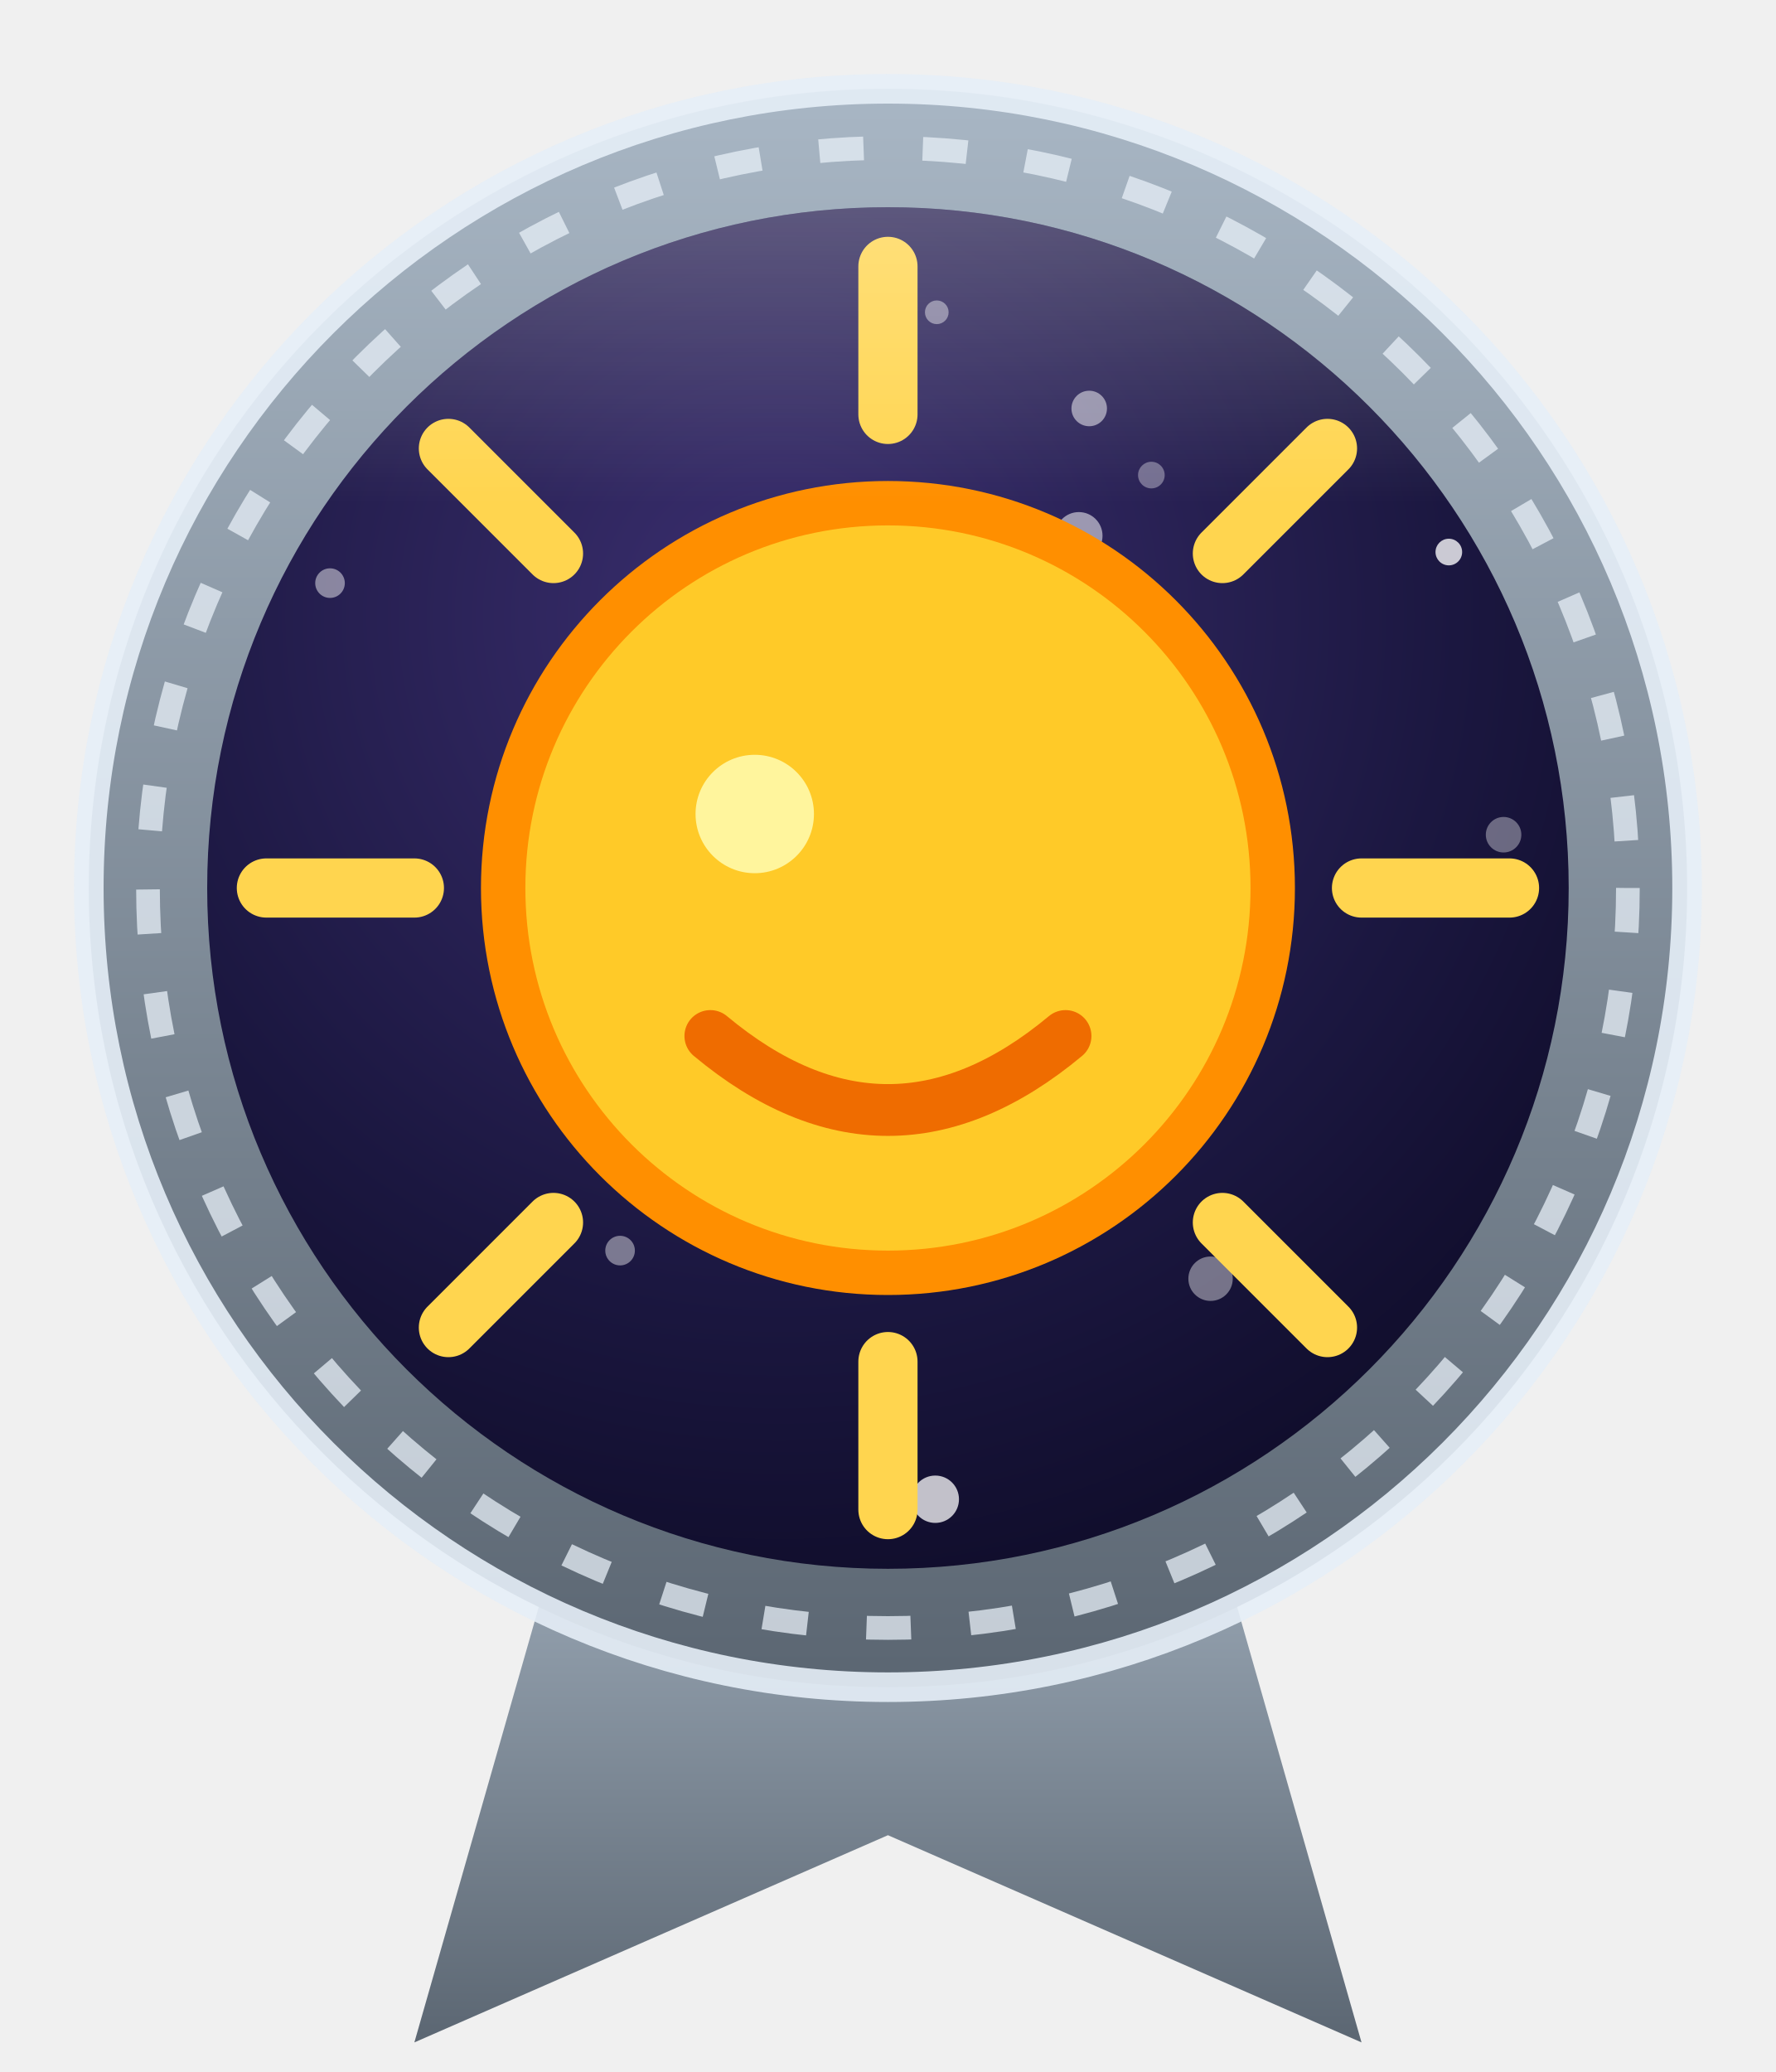
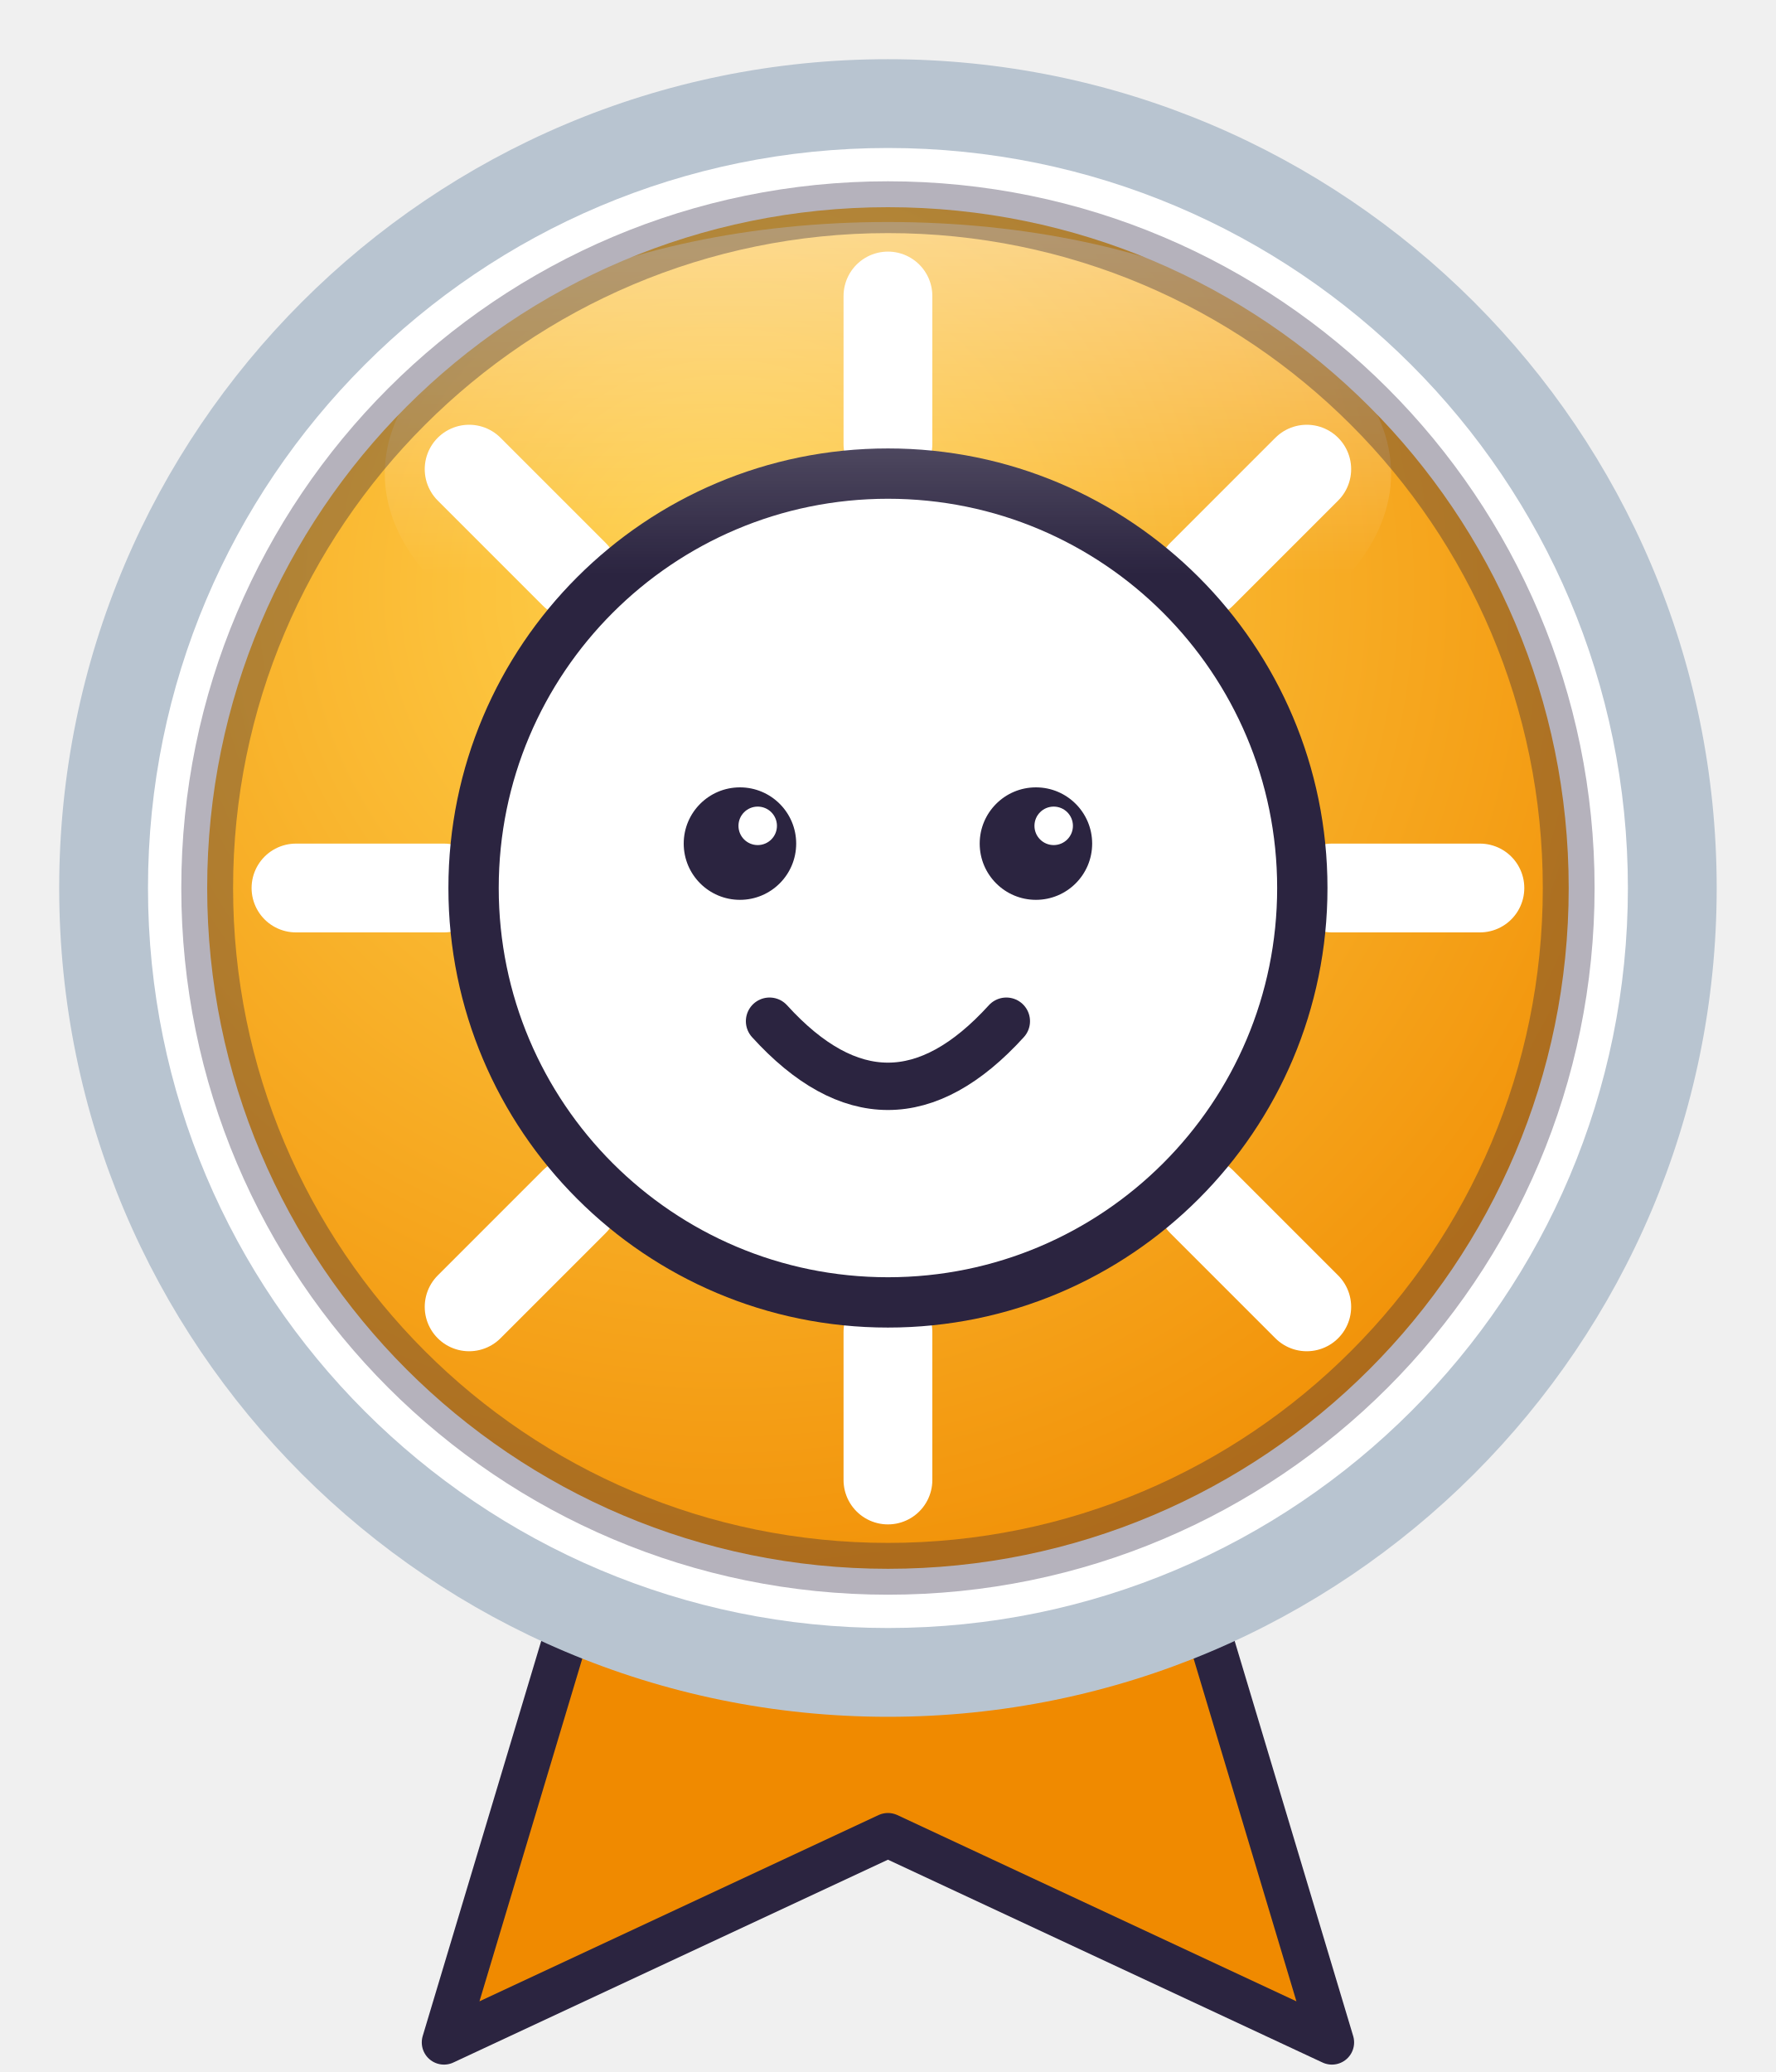
<svg xmlns="http://www.w3.org/2000/svg" viewBox="0 0 120 140" width="120" height="140" role="img">
  <defs>
-     <radialGradient id="b_perfect_day_sky" cx="42%" cy="30%" r="86%">
-       <stop offset="0%" stop-color="#3b2f70" />
-       <stop offset="58%" stop-color="#1b1740" />
-       <stop offset="100%" stop-color="#0a0820" />
+     <radialGradient id="k_perfect_day_f" cx="38%" cy="28%" r="84%">
+       <stop offset="0%" stop-color="#ffd24d" />
+       <stop offset="100%" stop-color="#f08a00" />
    </radialGradient>
-     <linearGradient id="b_perfect_day_ring" x1="0" y1="0" x2="0" y2="1">
-       <stop offset="0%" stop-color="#a8b6c4" />
-       <stop offset="100%" stop-color="#5b6672" />
+     <linearGradient id="k_perfect_day_g" x1="0" y1="0" x2="0" y2="1">
+       <stop offset="0%" stop-color="#fff" stop-opacity="0.45" />
+       <stop offset="70%" stop-color="#fff" stop-opacity="0" />
    </linearGradient>
-     <linearGradient id="b_perfect_day_sheen" x1="0" y1="0" x2="0" y2="1">
-       <stop offset="0%" stop-color="#fff" stop-opacity="0.30" />
-       <stop offset="60%" stop-color="#fff" stop-opacity="0" />
-     </linearGradient>
-     <clipPath id="b_perfect_day_disc">
-       <circle cx="60" cy="60" r="46" />
-     </clipPath>
  </defs>
-   <path d="M40 96 L28 138 L60 124 L92 138 L80 96 Z" fill="url(#b_perfect_day_ring)" />
-   <circle cx="60" cy="60" r="54" fill="url(#b_perfect_day_ring)" />
-   <circle cx="60" cy="60" r="54" fill="none" stroke="#e6eef7" stroke-width="2" stroke-opacity="0.9" />
-   <circle cx="60" cy="60" r="50" fill="none" stroke="#e6eef7" stroke-width="1.6" stroke-dasharray="3 4" stroke-opacity="0.75" />
-   <circle cx="60" cy="60" r="46" fill="url(#b_perfect_day_sky)" />
-   <g clip-path="url(#b_perfect_day_disc)">
-     <circle cx="41.9" cy="84.5" r="1.0" fill="#fff" opacity="0.42" />
-     <circle cx="81.8" cy="86.4" r="1.5" fill="#fff" opacity="0.41" />
-     <circle cx="41.0" cy="50.3" r="1.3" fill="#fff" opacity="0.49" />
-     <circle cx="63.2" cy="101.3" r="1.6" fill="#fff" opacity="0.74" />
-     <circle cx="50.8" cy="73.5" r="1.6" fill="#fff" opacity="0.54" />
-     <circle cx="63.3" cy="21.1" r="0.8" fill="#fff" opacity="0.42" />
-     <circle cx="60.1" cy="70.1" r="1.4" fill="#fff" opacity="0.55" />
-     <circle cx="73.6" cy="27.6" r="1.2" fill="#fff" opacity="0.50" />
-     <circle cx="63.5" cy="80.0" r="1.5" fill="#fff" opacity="0.36" />
-     <circle cx="101.6" cy="56.4" r="1.2" fill="#fff" opacity="0.36" />
-     <circle cx="97.9" cy="37.3" r="0.9" fill="#fff" opacity="0.77" />
-     <circle cx="22.3" cy="39.4" r="1.0" fill="#fff" opacity="0.46" />
-     <circle cx="74.5" cy="46.1" r="1.7" fill="#fff" opacity="0.47" />
-     <circle cx="72.9" cy="36.2" r="1.6" fill="#fff" opacity="0.53" />
-     <circle cx="77.8" cy="32.1" r="0.9" fill="#fff" opacity="0.35" />
-     <circle cx="51.6" cy="72.9" r="0.8" fill="#fff" opacity="0.73" />
-     <g>
-       <circle cx="60" cy="60" r="26" fill="#ffca28" />
-       <circle cx="60" cy="60" r="26" fill="none" stroke="#ff8f00" stroke-width="3" />
-       <circle cx="51" cy="55" r="4" fill="#fff59d" />
-       <path d="M48 70 q12 10 24 0" stroke="#ef6c00" stroke-width="3.5" fill="none" stroke-linecap="round" />
-       <line x1="92.0" y1="60.0" x2="102.0" y2="60.0" stroke="#ffd54f" stroke-width="4" stroke-linecap="round" />
-       <line x1="82.6" y1="82.6" x2="89.7" y2="89.7" stroke="#ffd54f" stroke-width="4" stroke-linecap="round" />
-       <line x1="60.0" y1="92.0" x2="60.0" y2="102.0" stroke="#ffd54f" stroke-width="4" stroke-linecap="round" />
-       <line x1="37.4" y1="82.6" x2="30.3" y2="89.7" stroke="#ffd54f" stroke-width="4" stroke-linecap="round" />
-       <line x1="28.0" y1="60.0" x2="18.0" y2="60.0" stroke="#ffd54f" stroke-width="4" stroke-linecap="round" />
-       <line x1="37.4" y1="37.4" x2="30.3" y2="30.3" stroke="#ffd54f" stroke-width="4" stroke-linecap="round" />
-       <line x1="60.0" y1="28.0" x2="60.0" y2="18.0" stroke="#ffd54f" stroke-width="4" stroke-linecap="round" />
-       <line x1="82.6" y1="37.4" x2="89.7" y2="30.3" stroke="#ffd54f" stroke-width="4" stroke-linecap="round" />
-     </g>
-     <ellipse cx="60" cy="30" rx="40" ry="20" fill="url(#b_perfect_day_sheen)" />
-   </g>
+   <path d="M42 98 L30 138 L60 124 L90 138 L78 98 Z" fill="#f08a00" stroke="#2b2440" stroke-width="3" stroke-linejoin="round" />
+   <circle cx="60" cy="60" r="56" fill="#b8c4d0" />
+   <circle cx="60" cy="60" r="50" fill="#fff" />
+   <circle cx="60" cy="60" r="46" fill="url(#k_perfect_day_f)" />
+   <line x1="90.0" y1="60.0" x2="100.0" y2="60.0" stroke="#fff" stroke-width="6" stroke-linecap="round" />
+   <line x1="81.2" y1="81.2" x2="88.3" y2="88.3" stroke="#fff" stroke-width="6" stroke-linecap="round" />
+   <line x1="60.0" y1="90.0" x2="60.0" y2="100.0" stroke="#fff" stroke-width="6" stroke-linecap="round" />
+   <line x1="38.8" y1="81.2" x2="31.7" y2="88.3" stroke="#fff" stroke-width="6" stroke-linecap="round" />
+   <line x1="30.0" y1="60.0" x2="20.0" y2="60.0" stroke="#fff" stroke-width="6" stroke-linecap="round" />
+   <line x1="38.8" y1="38.8" x2="31.7" y2="31.7" stroke="#fff" stroke-width="6" stroke-linecap="round" />
+   <line x1="60.0" y1="30.0" x2="60.0" y2="20.0" stroke="#fff" stroke-width="6" stroke-linecap="round" />
+   <line x1="81.2" y1="38.8" x2="88.3" y2="31.7" stroke="#fff" stroke-width="6" stroke-linecap="round" />
+   <circle cx="60" cy="60" r="28" fill="#fff" stroke="#2b2440" stroke-width="3.4" stroke-linejoin="round" stroke-linecap="round" />
+   <circle cx="50.0" cy="57.0" r="3.8" fill="#2b2440" />
+   <circle cx="70.0" cy="57.0" r="3.8" fill="#2b2440" />
+   <path d="M52.0 69.0 q8.0 8.8 16.0 0" stroke="#2b2440" stroke-width="3.2" fill="none" stroke-linecap="round" />
+   <circle cx="51.2" cy="55.8" r="1.3" fill="#fff" />
+   <circle cx="71.2" cy="55.8" r="1.3" fill="#fff" />
+   <ellipse cx="60" cy="32" rx="34" ry="17" fill="url(#k_perfect_day_g)" />
+   <circle cx="60" cy="60" r="46" fill="none" stroke="#2b2440" stroke-width="3.5" stroke-opacity="0.35" />
</svg>
